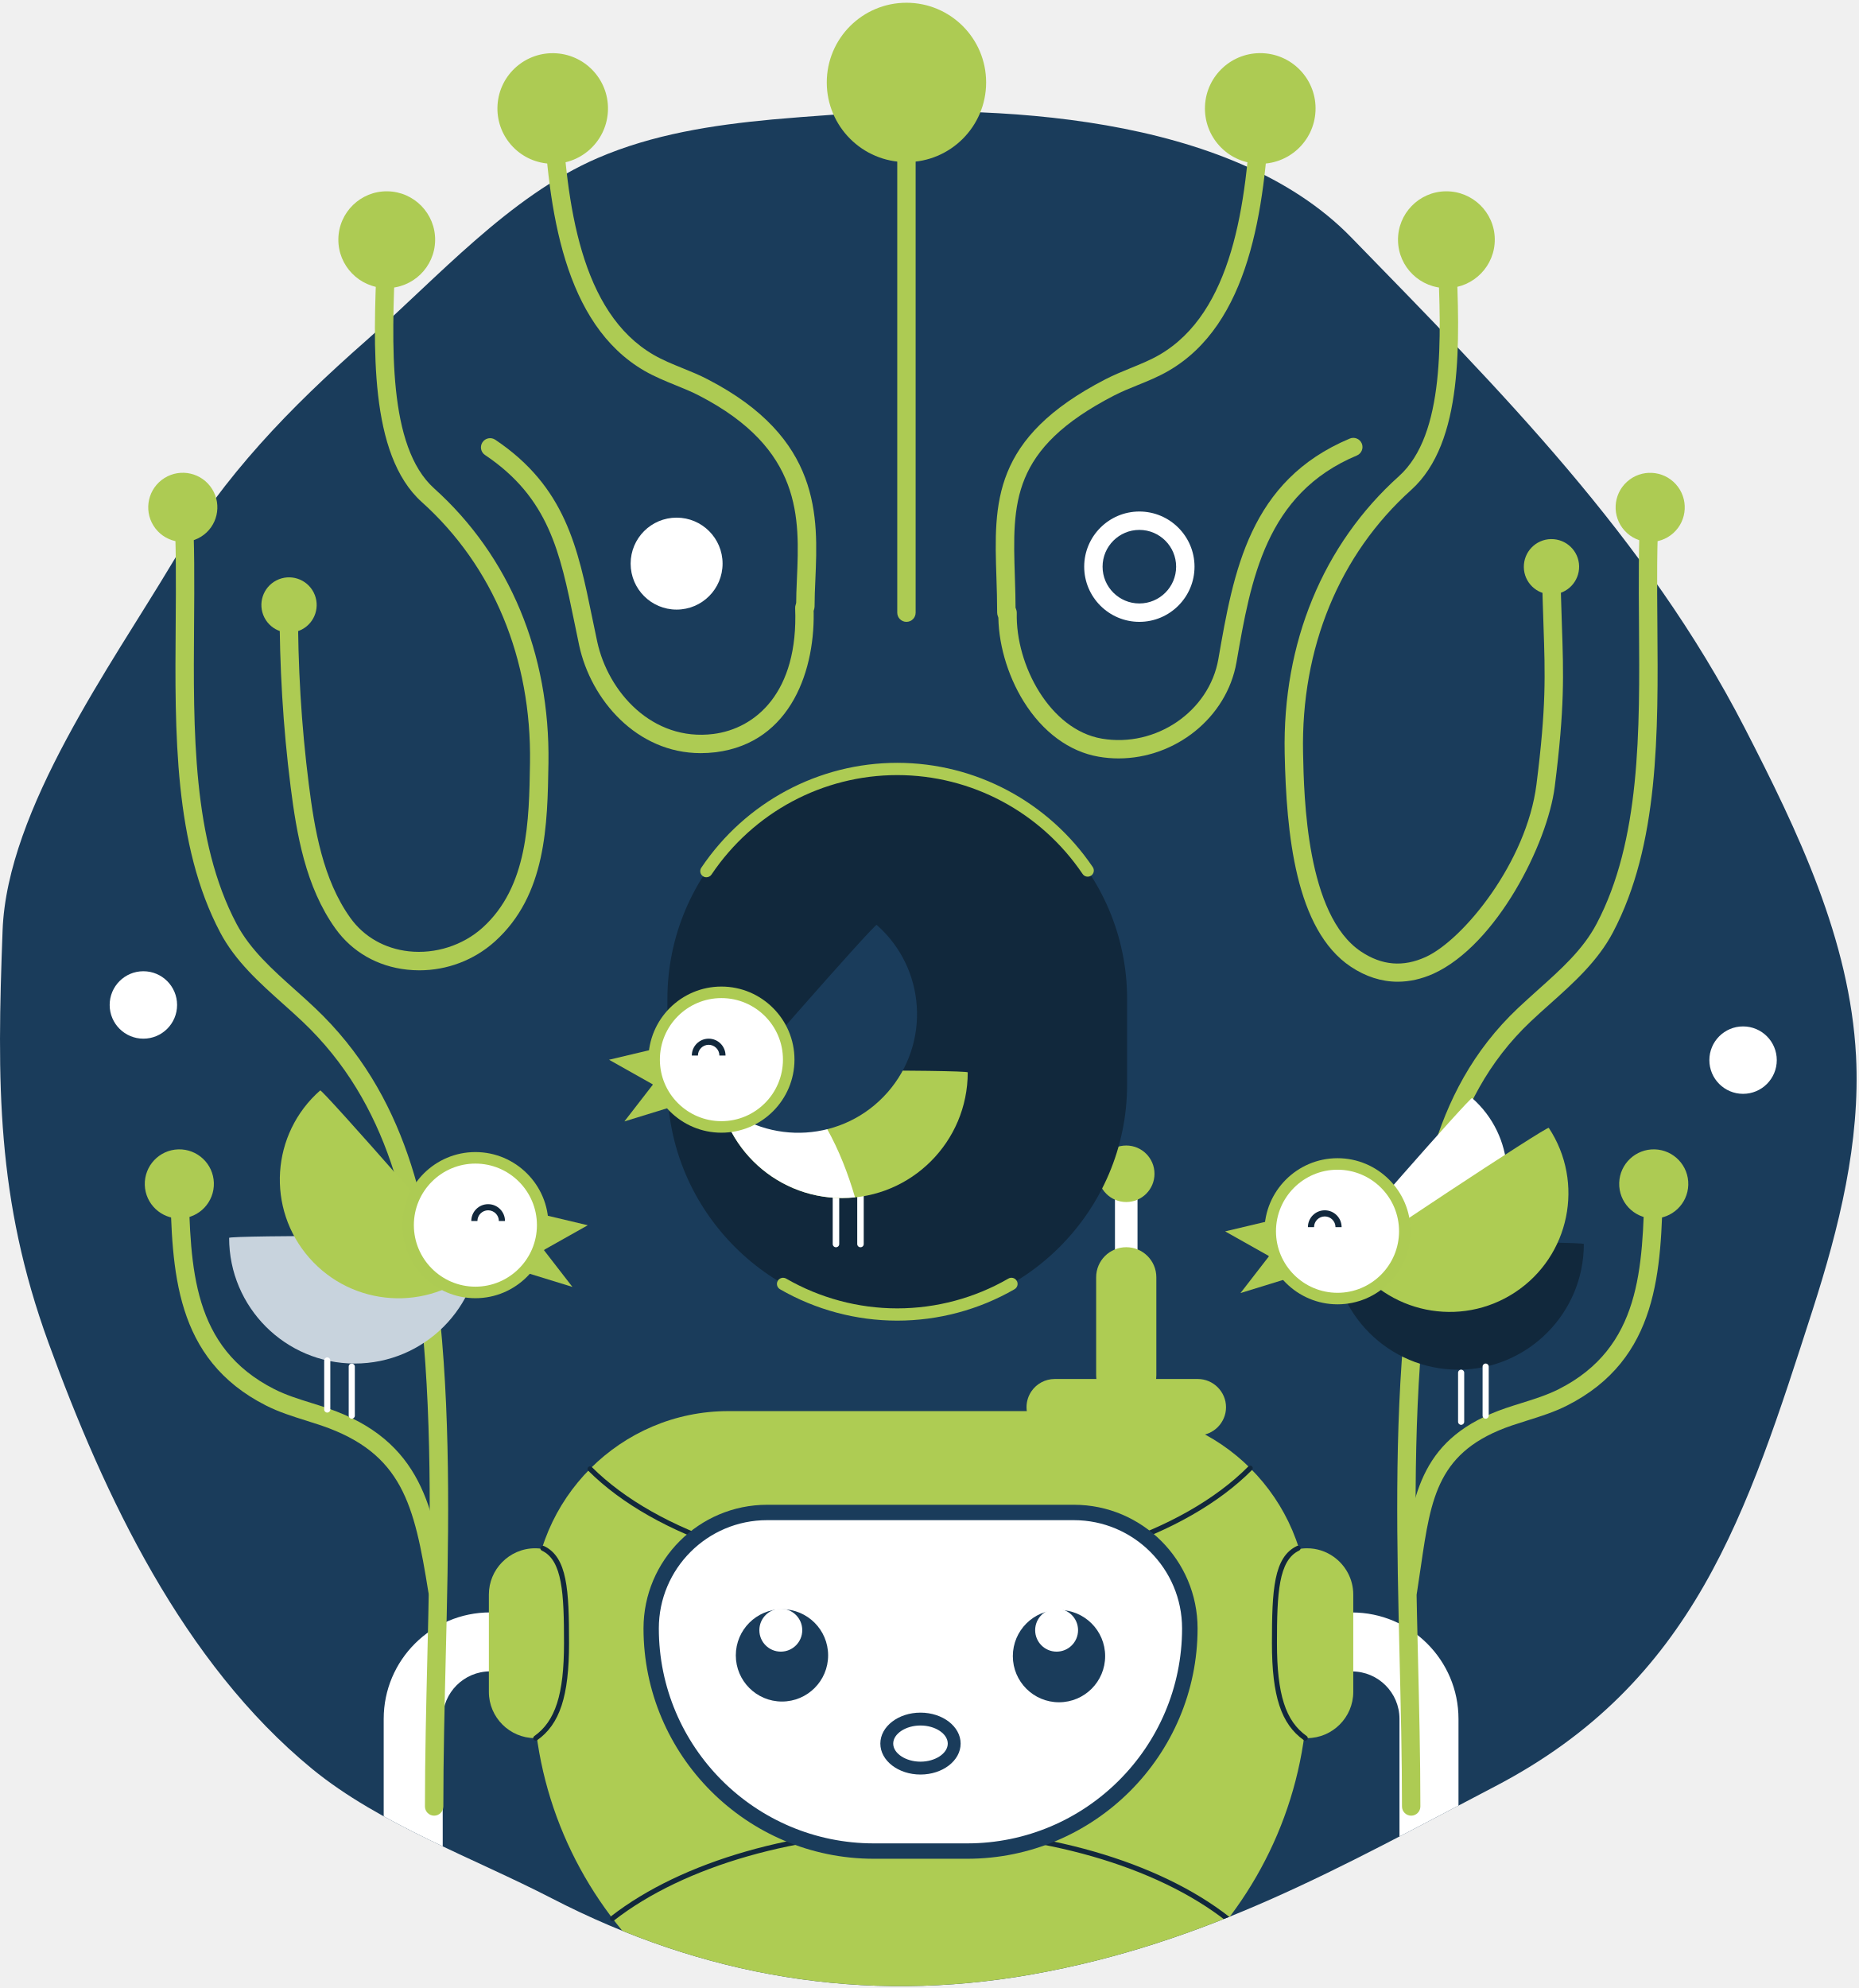
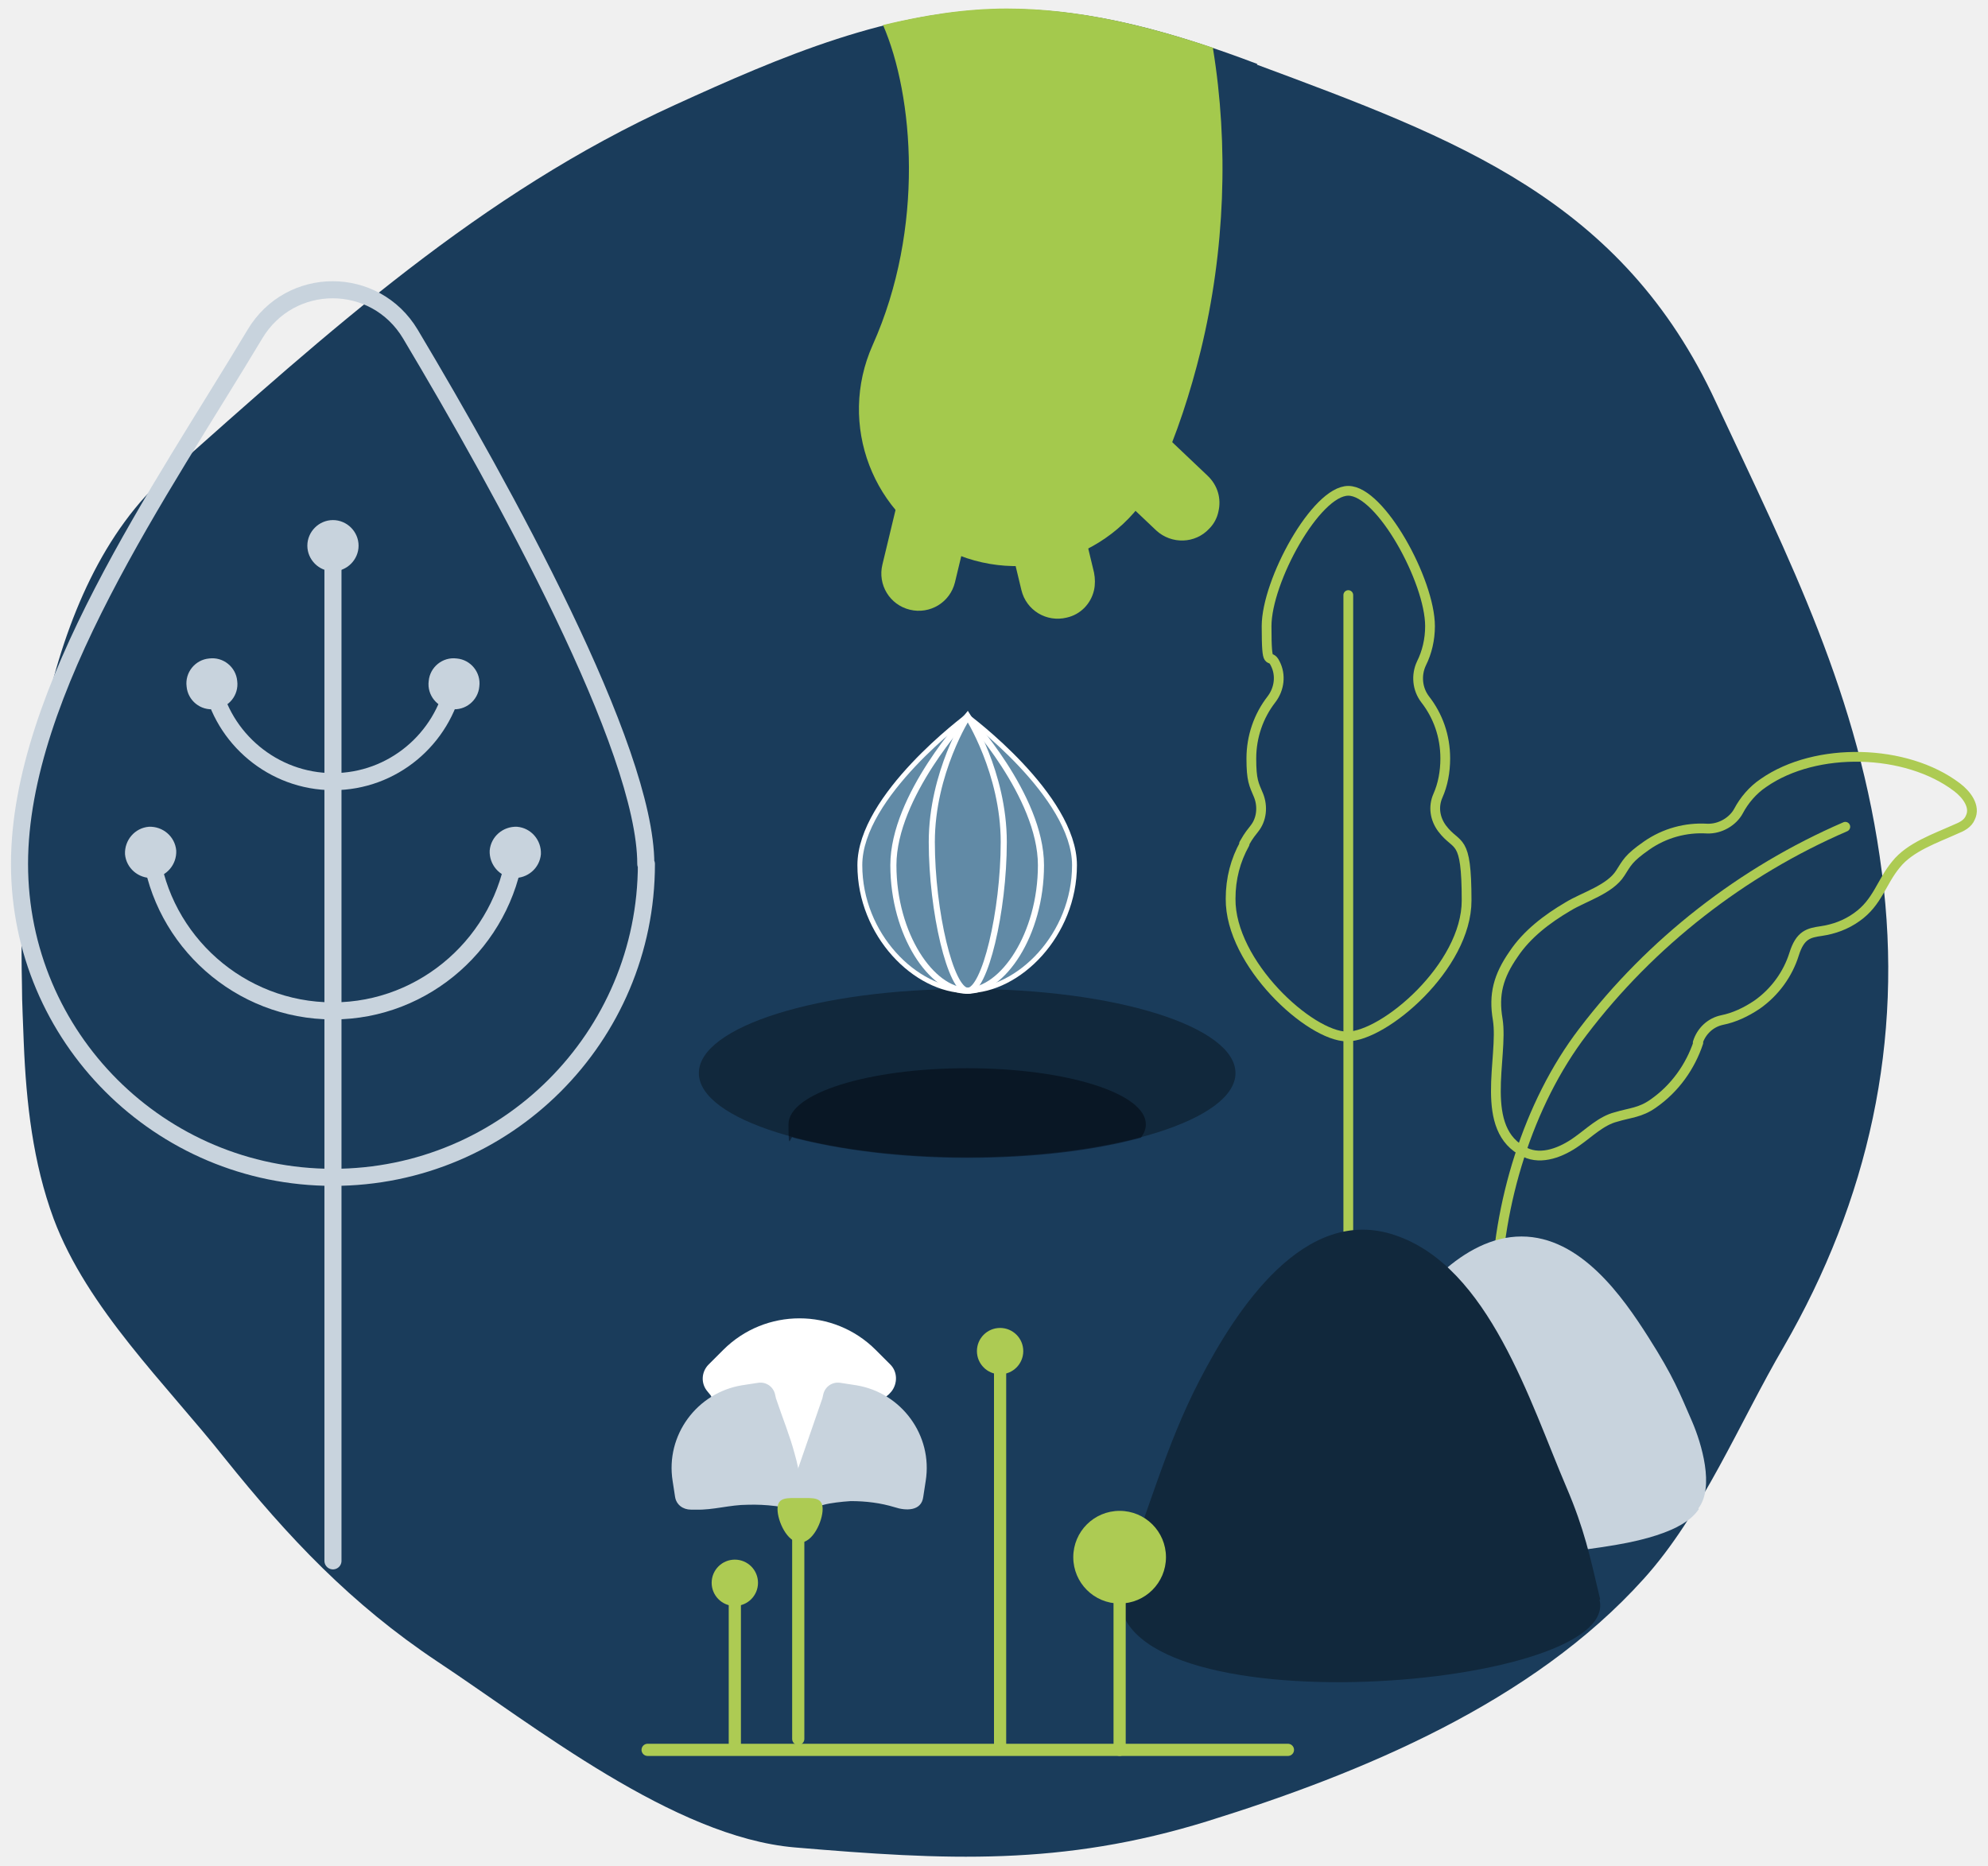
- <svg xmlns="http://www.w3.org/2000/svg" width="403" height="431" viewBox="0 0 403 431" fill="none">
-   <path d="M393.005 284.016C398.746 266.181 403.384 247.643 402.427 228.945C401.125 203.736 389.829 180.254 378.281 157.808C357.018 116.492 325.257 84.612 292.951 51.442C266.811 24.598 215.103 22.418 180.166 24.903C175.953 25.209 171.714 25.515 167.488 25.9C154.478 27.109 141.534 29.116 129.601 34.259C110.451 42.511 94.796 60.279 79.355 73.874C62.637 88.585 48.789 102.897 37.268 122.18C24.231 144.027 1.533 175.456 0.563 201.689C-0.673 234.713 -0.832 259.962 10.517 291.125C22.596 324.308 39.66 360.495 67.647 383.472C82.318 395.512 102.81 402.861 119.621 411.552C152.418 428.495 187.223 434.529 223.701 428.057C261.894 421.279 290.626 404.801 324.221 387.259C367.357 364.734 378.773 328.189 393.005 284.016Z" fill="#1A3C5B" />
-   <mask id="mask0_75_1115" style="mask-type:alpha" maskUnits="userSpaceOnUse" x="0" y="24" width="403" height="407">
-     <path d="M393.005 284.016C398.746 266.182 403.384 247.643 402.427 228.945C401.125 203.736 389.829 180.254 378.28 157.808C357.018 116.492 325.257 84.612 292.951 51.442C266.811 24.598 215.103 22.418 180.166 24.903C175.953 25.209 171.714 25.515 167.488 25.9C154.478 27.109 141.534 29.116 129.6 34.259C110.451 42.512 94.796 60.279 79.354 73.874C62.636 88.585 48.789 102.898 37.267 122.18C24.23 144.028 1.533 175.456 0.563 201.689C-0.673 234.713 -0.833 259.962 10.516 291.125C22.596 324.308 39.659 360.495 67.646 383.472C82.317 395.512 102.809 402.861 119.62 411.552C152.418 428.495 187.222 434.529 223.701 428.057C261.894 421.279 290.625 404.801 324.22 387.259C367.357 364.734 378.772 328.189 393.005 284.016Z" fill="#1A3C5B" />
-   </mask>
-   <g mask="url(#mask0_75_1115)">
-     <path d="M199.58 449.121C153.387 449.121 115.605 411.327 115.605 365.147V348.23C115.605 324.96 134.636 305.93 157.905 305.93H194.503H241.255C264.524 305.93 283.554 324.96 283.554 348.23V365.147C283.554 411.34 245.773 449.121 199.58 449.121Z" fill="#AECC53" />
-     <path d="M266.252 416.615C266.132 416.615 266.013 416.576 265.906 416.496C250.677 404.549 225.826 397.413 199.434 397.413C173.161 397.413 148.377 404.496 133.147 416.35C132.908 416.536 132.563 416.496 132.363 416.257C132.177 416.017 132.217 415.659 132.456 415.473C147.885 403.473 172.922 396.296 199.434 396.296C226.079 396.296 251.182 403.526 266.597 415.619C266.837 415.805 266.876 416.164 266.69 416.403C266.584 416.536 266.411 416.615 266.252 416.615Z" fill="#11283C" />
-     <path d="M199.434 342.343C169.626 342.343 142.078 333.346 127.539 318.847C127.327 318.635 127.327 318.276 127.539 318.063C127.752 317.851 128.111 317.851 128.323 318.063C142.662 332.349 169.905 341.226 199.434 341.226C229.095 341.226 256.404 332.296 270.69 317.904C270.903 317.691 271.262 317.691 271.474 317.904C271.687 318.116 271.7 318.475 271.474 318.688C256.976 333.279 229.374 342.343 199.434 342.343Z" fill="#11283C" />
-     <path d="M164.671 467.474C155.488 467.474 147.979 459.965 147.979 450.782V435.208C147.979 431.54 150.983 428.536 154.651 428.536H174.677C178.345 428.536 181.349 431.54 181.349 435.208V450.782C181.349 459.965 173.84 467.474 164.671 467.474Z" fill="#AECC53" />
-     <path d="M233.509 467.474C224.326 467.474 216.817 459.965 216.817 450.782V435.208C216.817 431.54 219.821 428.536 223.489 428.536H243.515C247.183 428.536 250.186 431.54 250.186 435.208V450.782C250.186 459.965 242.678 467.474 233.509 467.474Z" fill="#AECC53" />
-     <path d="M209.707 401.307H189.468C162.81 401.307 141.188 379.699 141.188 353.027C141.188 339.14 152.444 327.897 166.318 327.897H182.584H232.844C246.731 327.897 257.974 339.153 257.974 353.027C257.974 379.699 236.365 401.307 209.707 401.307Z" fill="white" />
-     <path d="M209.707 402.981H189.468C161.932 402.981 139.527 380.576 139.527 353.041C139.527 338.263 151.554 326.236 166.331 326.236H232.857C247.634 326.236 259.661 338.263 259.661 353.041C259.648 380.576 237.242 402.981 209.707 402.981ZM166.318 329.572C153.374 329.572 142.849 340.097 142.849 353.041C142.849 378.742 163.753 399.646 189.454 399.646H209.694C235.395 399.646 256.299 378.742 256.299 353.041C256.299 340.097 245.774 329.572 232.83 329.572H166.318Z" fill="#1A3C5B" />
-     <path d="M169.548 368.894C175.074 368.894 179.555 364.414 179.555 358.887C179.555 353.36 175.074 348.88 169.548 348.88C164.021 348.88 159.541 353.36 159.541 358.887C159.541 364.414 164.021 368.894 169.548 368.894Z" fill="#1A3C5B" />
-     <path d="M229.613 369.053C235.14 369.053 239.62 364.573 239.62 359.047C239.62 353.52 235.14 349.04 229.613 349.04C224.087 349.04 219.606 353.52 219.606 359.047C219.606 364.573 224.087 369.053 229.613 369.053Z" fill="#1A3C5B" />
-     <path d="M259.701 311.206H228.698C225.335 311.206 222.571 308.455 222.571 305.08C222.571 303.791 222.983 302.582 223.661 301.598C224.764 300.004 226.611 298.967 228.684 298.967H259.701C263.063 298.967 265.828 301.718 265.828 305.093C265.828 308.442 263.077 311.206 259.701 311.206Z" fill="#AECC53" />
-     <path d="M244.193 286.714C242.837 286.714 241.748 285.611 241.748 284.269V256.521C241.748 255.166 242.837 254.076 244.193 254.076C245.548 254.076 246.638 255.179 246.638 256.521V284.269C246.651 285.625 245.548 286.714 244.193 286.714Z" fill="white" />
-     <path d="M244.193 260.601C247.576 260.601 250.319 257.858 250.319 254.475C250.319 251.091 247.576 248.348 244.193 248.348C240.809 248.348 238.066 251.091 238.066 254.475C238.066 257.858 240.809 260.601 244.193 260.601Z" fill="#AECC53" />
-     <path d="M244.193 304.668C240.592 304.668 237.668 301.744 237.668 298.143V286.475V276.92C237.668 273.318 240.592 270.395 244.193 270.395C247.794 270.395 250.718 273.318 250.718 276.92V298.143C250.731 301.744 247.808 304.668 244.193 304.668Z" fill="#AECC53" />
-     <path d="M89.586 506.409C86.052 506.409 83.194 503.552 83.194 500.017V372.654C83.194 359.923 93.547 349.571 106.278 349.571C109.813 349.571 112.67 352.428 112.67 355.963C112.67 359.498 109.813 362.355 106.278 362.355C100.603 362.355 95.992 366.966 95.992 372.641V500.004C95.978 503.539 93.121 506.409 89.586 506.409Z" fill="white" />
-     <path d="M116.006 376.827C110.504 376.827 105.999 372.322 105.999 366.821V345.691C105.999 342.993 107.075 340.535 108.83 338.727C110.65 336.854 113.202 335.671 116.006 335.671C121.507 335.671 126.013 340.176 126.013 345.678V366.807C126.013 372.322 121.507 376.827 116.006 376.827Z" fill="#AECC53" />
-     <path d="M309.828 506.41C306.293 506.41 303.436 503.553 303.436 500.018V372.654C303.436 366.98 298.824 362.369 293.15 362.369C289.615 362.369 286.758 359.511 286.758 355.976C286.758 352.442 289.615 349.584 293.15 349.584C305.881 349.584 316.233 359.937 316.233 372.668V500.031C316.22 503.539 313.363 506.41 309.828 506.41Z" fill="white" />
-     <path d="M283.41 376.827C288.911 376.827 293.416 372.322 293.416 366.821V345.691C293.416 342.315 291.715 339.312 289.137 337.491C287.516 336.349 285.536 335.671 283.41 335.671C277.908 335.671 273.403 340.176 273.403 345.678V366.807C273.403 372.322 277.908 376.827 283.41 376.827Z" fill="#AECC53" />
-     <path d="M116.165 377.373C115.992 377.373 115.819 377.293 115.713 377.147C115.54 376.907 115.593 376.562 115.846 376.389C120.417 373.16 122.291 367.326 122.291 356.256C122.291 345.492 121.959 338.276 117.48 336.176C117.201 336.043 117.095 335.724 117.215 335.445C117.347 335.166 117.666 335.06 117.946 335.18C123.022 337.572 123.381 344.734 123.381 356.256C123.381 367.725 121.374 373.811 116.47 377.28C116.377 377.346 116.271 377.373 116.165 377.373Z" fill="#11283C" />
-     <path d="M283.011 377.372C282.905 377.372 282.798 377.346 282.692 377.266C277.788 373.798 275.782 367.711 275.782 356.243C275.782 344.721 276.154 337.558 281.217 335.166C281.496 335.033 281.815 335.153 281.948 335.432C282.081 335.711 281.961 336.03 281.682 336.163C277.204 338.276 276.871 345.478 276.871 356.243C276.871 367.312 278.732 373.146 283.317 376.376C283.569 376.548 283.622 376.894 283.45 377.133C283.343 377.293 283.171 377.372 283.011 377.372Z" fill="#11283C" />
-     <path d="M169.295 358.077C171.864 358.077 173.946 355.994 173.946 353.425C173.946 350.857 171.864 348.774 169.295 348.774C166.726 348.774 164.644 350.857 164.644 353.425C164.644 355.994 166.726 358.077 169.295 358.077Z" fill="white" />
-     <path d="M229.096 358.077C231.665 358.077 233.747 355.994 233.747 353.425C233.747 350.857 231.665 348.774 229.096 348.774C226.527 348.774 224.445 350.857 224.445 353.425C224.445 355.994 226.527 358.077 229.096 358.077Z" fill="white" />
-     <path d="M199.581 384.721C194.784 384.721 190.877 381.718 190.877 378.01C190.877 374.303 194.784 371.299 199.581 371.299C204.379 371.299 208.286 374.303 208.286 378.01C208.286 381.718 204.379 384.721 199.581 384.721ZM199.581 374.09C196.379 374.09 193.668 375.884 193.668 378.01C193.668 380.137 196.379 381.931 199.581 381.931C202.784 381.931 205.495 380.137 205.495 378.01C205.495 375.884 202.797 374.09 199.581 374.09Z" fill="#1A3C5B" />
+ <svg xmlns="http://www.w3.org/2000/svg" width="326" height="306" viewBox="0 0 326 306" fill="none">
+   <path d="M206.2 10.5C193 5.5 179.2 1.4 165.1 1.5C146.1 1.5 128 9.3 110.7 17.2C78.8 31.7 53.7 54.5 27.6 77.7C6.4 96.3 3 135.2 3.6 161.5C3.6 164.7 3.8 167.9 3.9 171.1C4.3 180.9 5.4 190.7 8.8 199.9C14.3 214.6 27.2 227 36.8 239.1C47.3 252.2 57.6 263.1 71.7 272.5C87.7 283.1 110.5 301.3 130.3 303C155.1 305.1 174.1 306.1 198 298.7C223.4 290.8 251.3 279.2 269.5 259C279.1 248.4 285.3 233.2 292.5 220.9C306.4 196.8 312.2 170.8 308.6 143.1C304.9 114.1 293.5 91.9 281.4 66C266 32.7 238.9 22.8 206.1 10.6L206.2 10.5Z" fill="#1A3C5B" />
+   <path d="M158.6 189.8C182.901 189.8 202.6 183.621 202.6 176C202.6 168.378 182.901 162.2 158.6 162.2C134.3 162.2 114.6 168.378 114.6 176C114.6 183.621 134.3 189.8 158.6 189.8Z" fill="#11283C" />
+   <g style="mix-blend-mode:multiply" opacity="0.5">
+     <path d="M158.6 175.2C142.4 175.2 129.3 179.3 129.3 184.4C129.3 189.5 129.6 185.9 130.1 186.6C137.8 188.6 147.7 189.9 158.6 189.9C169.5 189.9 179.4 188.7 187.1 186.6C187.6 185.9 187.9 185.2 187.9 184.4C187.9 179.3 174.8 175.2 158.6 175.2Z" fill="#11283C" />
  </g>
-   <path d="M194.545 284.985C167.129 284.985 144.71 262.567 144.71 235.151V216.546C144.71 189.144 167.129 166.712 194.545 166.712C221.947 166.712 244.379 189.131 244.379 216.546V235.151C244.379 262.567 221.96 284.985 194.545 284.985Z" fill="#11283C" />
-   <path d="M194.544 286.314C185.627 286.314 176.843 283.962 169.122 279.51C168.484 279.138 168.272 278.328 168.63 277.69C169.002 277.052 169.813 276.839 170.451 277.198C177.773 281.424 186.106 283.657 194.544 283.657C202.983 283.657 211.328 281.424 218.637 277.198C219.275 276.826 220.086 277.052 220.458 277.69C220.83 278.328 220.604 279.138 219.966 279.51C212.245 283.962 203.461 286.314 194.544 286.314Z" fill="#ADCB53" />
-   <path d="M153.162 190.194C152.909 190.194 152.643 190.127 152.418 189.968C151.806 189.556 151.647 188.732 152.059 188.121C161.64 173.888 177.521 165.383 194.544 165.383C211.501 165.383 227.355 173.835 236.937 187.988C237.349 188.599 237.189 189.423 236.578 189.835C235.967 190.247 235.143 190.088 234.731 189.476C225.654 176.054 210.624 168.041 194.544 168.041C178.398 168.041 163.341 176.107 154.265 189.609C154.012 189.981 153.587 190.194 153.162 190.194Z" fill="#ADCB53" />
-   <path d="M94.132 393.638C93.029 393.638 92.138 392.747 92.138 391.644C92.138 380.933 92.404 369.943 92.657 359.312C93.228 335.258 93.826 310.394 91.461 286.527C89.162 263.258 84.418 239.271 65.547 221.437C64.191 220.161 62.796 218.898 61.387 217.649C56.311 213.104 51.048 208.413 47.753 202.181C37.719 183.19 37.906 158.911 38.092 135.416C38.158 126.392 38.224 117.861 37.733 109.741C37.666 108.638 38.504 107.695 39.593 107.628C40.67 107.575 41.64 108.399 41.706 109.489C42.211 117.741 42.145 126.339 42.078 135.429C41.906 158.419 41.719 182.207 51.288 200.294C54.251 205.888 59.009 210.141 64.045 214.646C65.481 215.922 66.902 217.197 68.284 218.513C88.112 237.251 93.055 262.075 95.434 286.115C97.826 310.235 97.228 335.218 96.644 359.391C96.391 369.996 96.125 380.973 96.125 391.631C96.125 392.734 95.235 393.638 94.132 393.638Z" fill="#ADCB53" />
-   <path d="M43.609 116.348C47.119 114.153 48.185 109.529 45.99 106.019C43.795 102.509 39.171 101.443 35.661 103.638C32.151 105.833 31.085 110.457 33.28 113.967C35.475 117.477 40.099 118.543 43.609 116.348Z" fill="#ADCB53" />
-   <path d="M90.916 210.367C90.026 210.367 89.135 210.313 88.245 210.22C81.866 209.529 76.365 206.38 72.75 201.343C66.212 192.24 64.298 180.665 63.009 170.539C61.374 157.608 60.59 144.625 60.617 130.857C60.617 129.754 61.507 128.864 62.61 128.864C63.713 128.864 64.604 129.768 64.604 130.857C64.564 144.452 65.335 157.263 66.956 170.034C68.178 179.682 69.986 190.672 75.979 199.018C78.916 203.111 83.421 205.675 88.657 206.247C94.385 206.871 100.338 204.971 104.591 201.157C114.504 192.253 114.717 177.967 114.916 165.356C115.262 142.818 106.93 122.751 91.461 108.851C79.966 98.525 80.936 75.043 81.707 56.186C81.773 54.538 81.84 52.916 81.893 51.362C81.933 50.259 82.863 49.382 83.953 49.435C85.056 49.474 85.919 50.392 85.88 51.495C85.826 53.063 85.76 54.684 85.694 56.345C84.949 74.378 84.032 96.811 94.132 105.887C110.478 120.572 119.275 141.715 118.916 165.423C118.704 178.845 118.478 194.061 107.275 204.134C102.77 208.174 96.936 210.367 90.916 210.367Z" fill="#ADCB53" />
-   <path d="M65.385 136.506C68.336 135.005 69.511 131.397 68.011 128.446C66.51 125.496 62.902 124.32 59.951 125.821C57.001 127.321 55.825 130.929 57.326 133.88C58.826 136.83 62.434 138.006 65.385 136.506Z" fill="#ADCB53" />
-   <path d="M94.345 52.106C94.425 46.312 89.787 41.554 83.993 41.474C78.199 41.395 73.442 46.033 73.362 51.827C73.282 57.621 77.92 62.378 83.714 62.458C89.508 62.524 94.266 57.9 94.345 52.106Z" fill="#ADCB53" />
-   <path d="M94.849 346.86C93.892 346.86 93.041 346.155 92.882 345.185C89.826 326.129 87.247 315.059 69.679 309.052C68.576 308.68 67.46 308.321 66.344 307.976C63.46 307.072 60.483 306.142 57.679 304.72C37.745 294.62 37.307 275.417 36.895 256.839L36.881 256.334C36.855 255.231 37.732 254.327 38.835 254.301C38.848 254.301 38.861 254.301 38.875 254.301C39.951 254.301 40.842 255.165 40.868 256.254L40.882 256.759C41.294 274.965 41.679 292.148 59.486 301.172C61.998 302.447 64.696 303.285 67.54 304.175C68.682 304.534 69.839 304.893 70.968 305.278C91.659 312.348 94.052 327.272 96.816 344.548C96.988 345.637 96.244 346.661 95.168 346.833C95.048 346.86 94.942 346.86 94.849 346.86Z" fill="#ADCB53" />
-   <path d="M31.393 256.892C31.273 252.759 34.529 249.303 38.662 249.184C42.795 249.064 46.25 252.32 46.37 256.453C46.489 260.586 43.233 264.041 39.101 264.161C34.968 264.28 31.512 261.025 31.393 256.892Z" fill="#ADCB53" />
-   <path d="M151.94 163.283C138.052 163.283 128.112 151.708 125.574 139.907C125.202 138.166 124.856 136.465 124.511 134.778C121.441 119.787 119.022 107.933 105.162 98.644C104.245 98.033 104.006 96.797 104.617 95.88C105.228 94.963 106.464 94.724 107.381 95.335C122.597 105.541 125.295 118.724 128.418 133.98C128.763 135.641 129.109 137.342 129.481 139.07C131.833 150.034 141.468 160.798 154.69 159.123C163.74 157.98 173.149 150.206 172.405 131.841C172.365 130.738 173.215 129.807 174.319 129.768C175.422 129.714 176.352 130.578 176.392 131.681C176.923 144.864 171.687 160.997 155.195 163.084C154.079 163.216 153.003 163.283 151.94 163.283Z" fill="#ADCB53" />
-   <path d="M305.973 393.637C304.87 393.637 303.98 392.747 303.98 391.644C303.98 380.973 303.714 370.009 303.461 359.404C302.89 335.231 302.292 310.235 304.671 286.128C307.063 262.008 309.521 237.064 329.163 218.526C330.545 217.224 331.98 215.948 333.402 214.659C338.438 210.154 343.209 205.901 346.159 200.307C355.728 182.207 355.542 158.432 355.369 135.442C355.302 126.339 355.236 117.754 355.741 109.502C355.807 108.399 356.764 107.588 357.854 107.641C358.957 107.708 359.794 108.651 359.714 109.754C359.209 117.861 359.276 126.392 359.356 135.429C359.542 158.911 359.728 183.203 349.694 202.194C346.399 208.413 341.149 213.117 336.06 217.662C334.651 218.911 333.256 220.174 331.9 221.45C313.348 238.965 310.956 263.151 308.644 286.54C306.279 310.407 306.877 335.285 307.448 359.325C307.701 369.956 307.966 380.946 307.966 391.657C307.966 392.734 307.076 393.637 305.973 393.637Z" fill="#ADCB53" />
-   <path d="M362.826 115.558C365.894 112.78 366.129 108.04 363.35 104.972C360.572 101.904 355.833 101.669 352.764 104.447C349.696 107.226 349.461 111.965 352.24 115.033C355.018 118.101 359.758 118.336 362.826 115.558Z" fill="#ADCB53" />
-   <path d="M303.051 212.839C299.569 212.839 296.14 211.749 292.898 209.596C280.858 201.583 278.904 180.639 278.545 163.297C278.054 139.363 286.851 118.034 303.316 103.243C313.376 94.193 312.486 73.09 311.755 56.133C311.689 54.565 311.622 53.023 311.569 51.521C311.529 50.418 312.393 49.501 313.483 49.462C314.586 49.422 315.503 50.272 315.556 51.375C315.609 52.864 315.675 54.405 315.742 55.973C316.499 73.767 317.443 95.907 305.974 106.22C290.386 120.226 282.067 140.479 282.532 163.23C282.732 172.851 283.25 198.407 295.104 206.3C299.649 209.33 304.233 209.702 309.137 207.47C317.27 203.749 330.998 186.938 333.137 170.074C335.277 153.237 335.024 146.247 334.666 135.682C334.533 131.987 334.4 127.814 334.333 122.632C334.32 121.529 335.197 120.625 336.3 120.612C337.377 120.612 338.307 121.476 338.32 122.579C338.387 127.708 338.533 131.881 338.652 135.549C339.024 146.313 339.264 153.423 337.098 170.579C335.529 182.911 324.513 204.838 310.798 211.098C308.22 212.254 305.615 212.839 303.051 212.839Z" fill="#ADCB53" />
-   <path d="M330.4 122.977C330.347 119.668 332.978 116.93 336.287 116.877C339.596 116.824 342.334 119.455 342.387 122.764C342.44 126.073 339.809 128.811 336.5 128.864C333.178 128.917 330.453 126.286 330.4 122.977Z" fill="#ADCB53" />
-   <path d="M324.101 51.814C324.021 46.02 319.25 41.395 313.456 41.475C307.662 41.554 303.037 46.325 303.117 52.119C303.197 57.913 307.968 62.538 313.762 62.458C319.543 62.365 324.181 57.608 324.101 51.814Z" fill="#ADCB53" />
-   <path d="M305.27 346.859C305.163 346.859 305.057 346.846 304.951 346.833C303.861 346.66 303.117 345.637 303.303 344.547C303.609 342.647 303.874 340.799 304.14 339.019C306.386 323.67 308.153 311.55 326.493 305.278C327.622 304.892 328.778 304.533 329.921 304.175C332.778 303.284 335.463 302.434 337.974 301.171C355.782 292.148 356.167 274.965 356.579 256.759L356.592 256.254C356.619 255.164 357.509 254.3 358.586 254.3C358.599 254.3 358.612 254.3 358.626 254.3C359.729 254.327 360.593 255.244 360.579 256.334L360.566 256.839C360.154 275.417 359.715 294.62 339.782 304.719C336.978 306.141 334.001 307.072 331.117 307.975C330.001 308.321 328.885 308.68 327.782 309.052C311.742 314.54 310.28 324.507 308.074 339.603C307.808 341.411 307.542 343.271 307.237 345.198C307.077 346.168 306.227 346.859 305.27 346.859Z" fill="#ADCB53" />
-   <path d="M351.078 256.453C351.198 252.32 354.653 249.064 358.786 249.184C362.919 249.304 366.174 252.759 366.055 256.892C365.935 261.025 362.48 264.281 358.347 264.161C354.214 264.041 350.958 260.586 351.078 256.453Z" fill="#ADCB53" />
-   <path d="M196.538 35.149C206.079 35.149 213.814 27.414 213.814 17.873C213.814 8.332 206.079 0.597 196.538 0.597C186.996 0.597 179.262 8.332 179.262 17.873C179.262 27.414 186.996 35.149 196.538 35.149Z" fill="#ADCB53" />
-   <path d="M174.61 133.489C173.507 133.489 172.617 132.599 172.617 131.496C172.617 129.542 172.697 127.562 172.79 125.476C173.361 112.293 173.999 97.369 151.607 85.781C149.972 84.93 148.271 84.239 146.464 83.508C144.218 82.591 141.906 81.648 139.713 80.385C122.278 70.272 118.836 45.714 117.759 23.016C117.706 21.913 118.557 20.983 119.66 20.93C120.776 20.877 121.693 21.727 121.746 22.83C122.769 44.452 125.945 67.787 141.72 76.93C143.673 78.06 145.759 78.91 147.979 79.814C149.786 80.545 151.66 81.302 153.454 82.246C178.105 94.99 177.374 111.987 176.79 125.648C176.697 127.695 176.617 129.635 176.617 131.496C176.604 132.599 175.713 133.489 174.61 133.489Z" fill="#ADCB53" />
-   <path d="M131.801 24.295C132.23 17.689 127.222 11.985 120.616 11.556C114.01 11.127 108.306 16.135 107.877 22.741C107.448 29.348 112.456 35.051 119.062 35.48C125.668 35.909 131.372 30.901 131.801 24.295Z" fill="#ADCB53" />
-   <path d="M218.199 134.818C217.096 134.818 216.206 133.927 216.206 132.824C216.206 130.206 216.126 127.655 216.046 125.196C215.515 108.97 215.063 94.95 239.648 82.246C241.442 81.316 243.316 80.558 245.123 79.814C247.342 78.91 249.429 78.06 251.382 76.93C267.156 67.774 270.332 44.438 271.356 22.83C271.409 21.727 272.326 20.877 273.442 20.93C274.545 20.983 275.396 21.913 275.342 23.016C274.266 45.714 270.811 70.272 253.389 80.385C251.196 81.661 248.884 82.605 246.638 83.508C244.831 84.239 243.129 84.93 241.495 85.781C219.143 97.342 219.528 108.97 220.046 125.064C220.126 127.562 220.206 130.14 220.206 132.824C220.192 133.927 219.302 134.818 218.199 134.818Z" fill="#ADCB53" />
-   <path d="M261.269 22.963C261.575 16.345 267.183 11.228 273.801 11.534C280.419 11.84 285.535 17.448 285.23 24.066C284.924 30.684 279.316 35.8 272.698 35.494C266.067 35.189 260.964 29.581 261.269 22.963Z" fill="#ADCB53" />
-   <path d="M146.703 132.16C152.207 132.16 156.67 127.698 156.67 122.193C156.67 116.689 152.207 112.226 146.703 112.226C141.198 112.226 136.736 116.689 136.736 122.193C136.736 127.698 141.198 132.16 146.703 132.16Z" fill="white" />
-   <path d="M377.935 237.145C381.972 237.145 385.244 233.872 385.244 229.836C385.244 225.799 381.972 222.527 377.935 222.527C373.898 222.527 370.626 225.799 370.626 229.836C370.626 233.872 373.898 237.145 377.935 237.145Z" fill="white" />
-   <path d="M31.087 225.184C35.124 225.184 38.396 221.912 38.396 217.875C38.396 213.839 35.124 210.566 31.087 210.566C27.051 210.566 23.778 213.839 23.778 217.875C23.778 221.912 27.051 225.184 31.087 225.184Z" fill="white" />
-   <path d="M247.037 134.818C240.445 134.818 235.077 129.449 235.077 122.857C235.077 116.266 240.445 110.897 247.037 110.897C253.628 110.897 258.997 116.266 258.997 122.857C258.997 129.449 253.628 134.818 247.037 134.818ZM247.037 114.884C242.638 114.884 239.063 118.459 239.063 122.857C239.063 127.256 242.638 130.831 247.037 130.831C251.436 130.831 255.01 127.256 255.01 122.857C255.01 118.459 251.436 114.884 247.037 114.884Z" fill="white" />
-   <path d="M196.537 134.818C195.434 134.818 194.544 133.927 194.544 132.824V17.873C194.544 16.77 195.434 15.88 196.537 15.88C197.64 15.88 198.531 16.77 198.531 17.873V132.824C198.531 133.927 197.64 134.818 196.537 134.818Z" fill="#ADCB53" />
-   <path d="M117.082 263.177C120.524 264.001 123.965 264.825 127.434 265.636C123.049 268.108 118.65 270.593 114.238 273.065" fill="#374151" />
-   <path d="M117.082 263.177C120.524 264.001 123.965 264.825 127.434 265.636C123.049 268.108 118.65 270.593 114.238 273.065" fill="#ADCB53" />
-   <path d="M104.165 268.374C104.165 283.417 91.966 295.616 76.922 295.616C61.879 295.616 49.68 283.417 49.68 268.374C49.666 267.789 104.165 267.789 104.165 268.374Z" fill="#C8D3DD" />
-   <path d="M103.395 275.071C92.711 284.44 76.471 283.404 67.076 272.719C57.694 262.035 58.743 245.795 69.428 236.4C69.827 236.054 103.807 274.713 103.395 275.071Z" fill="#AECC53" />
-   <path d="M103.076 280.201C111.129 280.201 117.667 273.663 117.667 265.61C117.667 257.557 111.129 251.018 103.076 251.018C95.023 251.018 88.484 257.557 88.484 265.61C88.484 273.676 95.023 280.201 103.076 280.201Z" fill="white" />
-   <path d="M103.076 281.451C94.345 281.451 87.235 274.341 87.235 265.61C87.235 256.879 94.345 249.769 103.076 249.769C111.807 249.769 118.917 256.879 118.917 265.61C118.903 274.341 111.807 281.451 103.076 281.451ZM103.076 252.268C95.714 252.268 89.734 258.248 89.734 265.61C89.734 272.972 95.727 278.952 103.076 278.952C110.425 278.952 116.418 272.972 116.418 265.61C116.418 258.248 110.438 252.268 103.076 252.268Z" fill="#ADCB53" />
-   <path d="M117.361 270.287L124.112 279.005L113.587 275.762L117.361 270.287Z" fill="#ADCB53" />
-   <path d="M109.494 264.719H108.165C108.165 263.444 107.115 262.394 105.839 262.394C104.563 262.394 103.513 263.444 103.513 264.719H102.185C102.185 262.7 103.819 261.065 105.839 261.065C107.859 261.065 109.494 262.7 109.494 264.719Z" fill="#11283C" />
-   <path d="M70.955 306.248C70.583 306.248 70.29 305.955 70.29 305.583V294.952C70.29 294.58 70.583 294.287 70.955 294.287C71.327 294.287 71.619 294.58 71.619 294.952V305.583C71.619 305.955 71.327 306.248 70.955 306.248Z" fill="white" />
-   <path d="M76.27 307.577C75.898 307.577 75.606 307.285 75.606 306.913V296.281C75.606 295.909 75.898 295.617 76.27 295.617C76.642 295.617 76.935 295.909 76.935 296.281V306.913C76.935 307.285 76.642 307.577 76.27 307.577Z" fill="white" />
-   <path d="M275.994 264.507C272.552 265.331 269.111 266.154 265.642 266.965C270.041 269.437 274.426 271.922 278.838 274.394" fill="#374151" />
-   <path d="M275.994 264.507C272.552 265.331 269.111 266.154 265.642 266.965C270.041 269.437 274.426 271.922 278.838 274.394" fill="#ADCB53" />
-   <path d="M288.924 269.703C288.924 284.746 301.124 296.946 316.167 296.946C331.21 296.946 343.41 284.746 343.41 269.703C343.41 269.118 288.924 269.118 288.924 269.703Z" fill="#11283C" />
-   <path d="M289.696 271.616C298.958 279.749 313.071 278.846 321.218 269.583C329.364 260.321 328.447 246.208 319.184 238.061C318.825 237.742 289.337 271.298 289.696 271.616Z" fill="white" />
-   <path d="M292.845 272.865C300.673 284.719 316.633 288.002 328.5 280.174C340.367 272.347 343.637 256.387 335.809 244.52C335.49 244.054 292.54 272.414 292.845 272.865Z" fill="#AECC53" />
-   <path d="M290.001 281.53C281.947 281.53 275.409 274.992 275.409 266.938C275.409 258.885 281.947 252.347 290.001 252.347C298.054 252.347 304.592 258.885 304.592 266.938C304.592 275.005 298.067 281.53 290.001 281.53Z" fill="white" />
-   <path d="M290.001 282.779C281.27 282.779 274.16 275.67 274.16 266.939C274.16 258.208 281.27 251.098 290.001 251.098C298.732 251.098 305.842 258.208 305.842 266.939C305.842 275.67 298.732 282.779 290.001 282.779ZM290.001 253.596C282.639 253.596 276.659 259.576 276.659 266.939C276.659 274.301 282.652 280.281 290.001 280.281C297.35 280.281 303.343 274.301 303.343 266.939C303.356 259.576 297.363 253.596 290.001 253.596Z" fill="#ADCB53" />
-   <path d="M279.489 277.092L268.964 280.335L275.715 271.617L279.489 277.092Z" fill="#ADCB53" />
-   <path d="M290.892 266.048H289.563C289.563 264.773 288.513 263.723 287.238 263.723C285.962 263.723 284.912 264.773 284.912 266.048H283.583C283.583 264.028 285.218 262.394 287.238 262.394C289.257 262.394 290.892 264.028 290.892 266.048Z" fill="#11283C" />
-   <path d="M322.121 307.577C321.749 307.577 321.457 307.285 321.457 306.913V296.281C321.457 295.909 321.749 295.617 322.121 295.617C322.494 295.617 322.786 295.909 322.786 296.281V306.913C322.786 307.285 322.494 307.577 322.121 307.577Z" fill="white" />
-   <path d="M316.805 308.906C316.433 308.906 316.141 308.614 316.141 308.242V297.61C316.141 297.238 316.433 296.946 316.805 296.946C317.177 296.946 317.47 297.238 317.47 297.61V308.242C317.47 308.614 317.177 308.906 316.805 308.906Z" fill="white" />
-   <path d="M181.256 270.407C180.857 270.407 180.551 270.088 180.551 269.703V259.071C180.551 258.686 180.87 258.367 181.256 258.367C181.641 258.367 181.96 258.686 181.96 259.071V269.703C181.973 270.088 181.654 270.407 181.256 270.407Z" fill="white" />
-   <path d="M186.571 270.407C186.172 270.407 185.867 270.088 185.867 269.703V259.071C185.867 258.686 186.186 258.367 186.571 258.367C186.956 258.367 187.275 258.686 187.275 259.071V269.703C187.289 270.088 186.97 270.407 186.571 270.407Z" fill="white" />
-   <path d="M142.411 227.297C138.969 228.121 135.528 228.945 132.059 229.756C136.445 232.227 140.843 234.712 145.255 237.184" fill="#374151" />
-   <path d="M142.411 227.297C138.969 228.121 135.528 228.945 132.059 229.756C136.445 232.227 140.843 234.712 145.255 237.184" fill="#ADCB53" />
-   <path d="M155.342 232.493C155.342 247.536 167.541 259.736 182.585 259.736C197.628 259.736 209.827 247.536 209.827 232.493C209.827 231.908 155.342 231.908 155.342 232.493Z" fill="#AECC53" />
-   <path d="M169.322 232.107C161.322 232.174 155.342 232.293 155.342 232.493C155.342 247.536 167.541 259.735 182.585 259.735C183.528 259.735 184.472 259.682 185.389 259.589C182.332 249.171 177.588 239.483 169.322 232.107Z" fill="white" />
-   <path d="M156.113 239.191C166.797 248.559 183.036 247.523 192.432 236.838C201.814 226.154 200.764 209.915 190.08 200.519C189.668 200.174 155.701 238.832 156.113 239.191Z" fill="#1A3C5B" />
-   <path d="M156.419 244.32C148.365 244.32 141.827 237.782 141.827 229.729C141.827 221.676 148.365 215.137 156.419 215.137C164.472 215.137 171.01 221.676 171.01 229.729C171.01 237.795 164.485 244.32 156.419 244.32Z" fill="white" />
-   <path d="M156.418 245.57C147.687 245.57 140.591 238.46 140.591 229.729C140.591 220.998 147.687 213.888 156.418 213.888C165.149 213.888 172.259 220.998 172.259 229.729C172.259 238.46 165.149 245.57 156.418 245.57ZM156.418 216.387C149.056 216.387 143.076 222.367 143.076 229.729C143.076 237.091 149.056 243.071 156.418 243.071C163.78 243.071 169.761 237.091 169.761 229.729C169.774 222.367 163.78 216.387 156.418 216.387Z" fill="#ADCB53" />
-   <path d="M145.92 239.882L135.381 243.124L142.132 234.407L145.92 239.882Z" fill="#ADCB53" />
-   <path d="M157.309 228.838H155.98C155.98 227.562 154.93 226.513 153.654 226.513C152.378 226.513 151.328 227.562 151.328 228.838H150C150 226.818 151.634 225.184 153.654 225.184C155.674 225.184 157.309 226.818 157.309 228.838Z" fill="#11283C" />
-   <path d="M242.532 164.426C241.11 164.426 239.661 164.306 238.213 164.054C231.847 162.964 226.08 158.712 221.947 152.067C218.359 146.286 216.312 139.083 216.472 132.771C216.498 131.668 217.415 130.818 218.518 130.831C219.621 130.858 220.485 131.774 220.458 132.877C220.179 144.226 227.674 158.207 238.89 160.134C250.611 162.14 262.186 154.233 264.166 142.884C267.475 123.867 270.891 104.213 292.658 95.083C293.668 94.658 294.838 95.136 295.263 96.146C295.688 97.156 295.21 98.326 294.2 98.751C274.439 107.03 271.223 125.595 268.1 143.562C266 155.629 254.798 164.426 242.532 164.426Z" fill="#ADCB53" />
+   <path d="M199.1 7.9C188.1 4.2 176.7 1.4 165.1 1.4C158.2 1.4 151.5 2.5 144.8 4.1C149.8 15.6 151.7 37.4 143.1 56.6C137.3 69.6 143.1 84.8 156.1 90.6C169.1 96.4 184.3 90.6 190.1 77.6C193 71.2 195.2 64.4 196.9 57.5C200.9 41.1 201.5 23.8 198.9 7.9H199.1Z" fill="#A4C94D" />
+   <path d="M159.1 85.1L156.6 95.5C155.8 98.8 152.5 100.8 149.2 100C145.9 99.2 143.9 95.9 144.7 92.6L147.2 82.2C148 78.9 151.3 76.9 154.6 77.7C157.9 78.5 159.9 81.8 159.1 85.1Z" fill="#A4C94D" />
+   <path d="M179.4 96.8C178.9 99 177.2 100.8 174.9 101.3C171.6 102.1 168.3 100.1 167.5 96.8L165 86.4C164.2 83.1 166.2 79.8 169.5 79C172.8 78.2 176.1 80.2 176.9 83.5L179.4 93.9C179.6 94.9 179.6 95.9 179.4 96.8Z" fill="#A4C94D" />
+   <path d="M199.8 83.9C199.6 84.9 199.1 85.9 198.3 86.7C196 89.2 192.1 89.3 189.6 87L181.8 79.6C179.3 77.3 179.2 73.4 181.5 70.9C183.8 68.4 187.7 68.3 190.2 70.6L198 78C199.7 79.6 200.3 81.8 199.8 83.9Z" fill="#A4C94D" />
+   <path d="M278.4 171C279 169.1 280.5 167.7 282.4 167.3C284.4 166.9 286.3 166 288.1 164.8C291.1 162.7 293.2 159.7 294.2 156.5C295.2 153.3 296.6 153 298.7 152.7C300.7 152.4 302.7 151.7 304.5 150.4C307.9 148 308.5 144.7 310.9 141.8C313.2 138.9 317.4 137.5 320.7 136C321.7 135.6 322.7 135.1 323.1 134.1C324 132.3 322.5 130.3 320.9 129.1C312.6 122.8 297.8 122.4 289.2 128.4C287.4 129.6 286 131.3 285.1 133C284.2 134.7 282.1 136 279.9 135.9C276.5 135.7 273 136.6 270 138.7C267 140.8 266.8 141.5 265.7 143.2C264 145.9 259.7 147.1 257.1 148.7C253.7 150.7 250.4 153.2 248.2 156.5C245.7 160.1 244.9 163.1 245.6 167.2C246.6 173.4 242.3 185.3 250.1 189C252.8 190.3 256.1 189 258.6 187.2C260.6 185.8 262.6 183.8 265 183.2C267.3 182.5 269 182.5 271.1 181C274.7 178.5 277.2 174.9 278.5 171H278.4Z" stroke="#ADCB53" stroke-width="1.6" stroke-linecap="round" stroke-linejoin="round" />
+   <path d="M302.6 135.6C285.7 142.9 270.7 154.6 259.6 169.2C250.5 181.1 245.6 197.6 245.3 212.5" stroke="#ADCB53" stroke-width="1.6" stroke-linecap="round" stroke-linejoin="round" />
+   <path d="M204.1 138.4C202.6 141.1 201.8 144.1 201.8 147.4C201.7 158 214.8 170 220.9 170C227 170 240.5 158.5 240.5 147.7C240.5 136.9 239 139.2 236.5 135.9C235.3 134.3 235 132.3 235.8 130.5C236.6 128.7 237 126.6 237 124.4C237 120.7 235.8 117.4 233.7 114.7C232.4 113 232.2 110.7 233.1 108.8C234 107 234.5 104.9 234.5 102.7C234.5 95.3 226.4 80.5 221.1 80.5C215.8 80.5 207.7 95.3 207.7 102.7C207.7 110.1 208.2 106.9 209.1 108.8C210.1 110.7 209.8 113 208.5 114.7C206.4 117.4 205.2 120.8 205.2 124.4C205.2 128 205.6 128.6 206.4 130.5C207.1 132.3 206.9 134.4 205.7 135.9C204.5 137.4 204.5 137.6 204 138.4" stroke="#ADCB53" stroke-width="1.6" stroke-linecap="round" stroke-linejoin="round" />
+   <path d="M221.1 97.6V203.9" stroke="#ADCB53" stroke-width="1.6" stroke-linecap="round" stroke-linejoin="round" />
+   <path d="M278.6 247.5C277.9 248.4 276.1 251.5 264.9 253.4C253.7 255.3 238.6 256.3 226.3 252.3C223.1 251.3 217.1 249 217.2 245.5C217.2 241.7 219 237 220.4 233.5C222.5 228.7 224.8 223.9 227.7 219.4C231.9 212.7 239.8 202.8 249.5 202.8C259.2 202.8 266.1 212.7 270.3 219.3C274.5 225.9 275.4 228.4 277.5 233.2C279 236.7 281.2 243.9 278.5 247.4L278.6 247.5Z" fill="#C8D3DD" />
+   <path d="M262.4 262.3C260.7 255.1 259.8 250.8 256.9 244C250.9 230 244.2 207.8 228.8 202.6C213.9 197.5 202.7 214.8 196.7 226.4C191.2 237 188.3 248 183.9 259.2C177.4 284.2 266 277.6 262.3 262.4L262.4 262.3Z" fill="#11283C" />
+   <path d="M106 141.7C106 170.1 83 193.1 54.6 193.1C26.2 193.1 3.2 170.1 3.2 141.7C3.2 113.3 26.6 80.2 41.8 54.8C47.6 45.1 61.5 45.1 67.3 54.8C82.5 80.3 105.9 122.6 105.9 141.7H106Z" stroke="#C8D3DD" stroke-width="2.8" stroke-linecap="round" stroke-linejoin="round" />
+   <path d="M74.5 111.9C72.6 121.2 64.4 128.2 54.6 128.2C44.8 128.2 36.5 121.1 34.7 111.9" stroke="#C8D3DD" stroke-width="2.8" stroke-linecap="round" stroke-linejoin="round" />
+   <path d="M70.3 111.7C70.5 109.4 72.6 107.7 74.9 108C77.2 108.2 78.9 110.3 78.6 112.6C78.4 114.9 76.3 116.6 74 116.3C71.7 116.1 70 114 70.3 111.7Z" fill="#C8D3DD" />
+   <path d="M38.9 111.7C38.7 109.4 36.6 107.7 34.3 108C32 108.2 30.3 110.3 30.6 112.6C30.8 114.9 32.9 116.6 35.2 116.3C37.5 116.1 39.2 114 38.9 111.7Z" fill="#C8D3DD" />
+   <path d="M84.5 139.6C82.5 154.3 69.8 165.8 54.6 165.8C39.3 165.8 26.6 154.3 24.7 139.6" stroke="#C8D3DD" stroke-width="2.8" stroke-linecap="round" stroke-linejoin="round" />
+   <path d="M80.3 139.5C80.5 137.2 82.5 135.5 84.8 135.6C87.1 135.8 88.8 137.8 88.7 140.1C88.5 142.4 86.5 144.1 84.2 144C81.9 143.8 80.2 141.8 80.3 139.5Z" fill="#C8D3DD" />
+   <path d="M28.9 139.5C28.7 137.2 26.7 135.5 24.4 135.6C22.1 135.8 20.4 137.8 20.5 140.1C20.7 142.4 22.7 144.1 25 144C27.3 143.8 29 141.8 28.9 139.5Z" fill="#C8D3DD" />
+   <path d="M54.6 89.3V256" stroke="#C8D3DD" stroke-width="2.8" stroke-linecap="round" stroke-linejoin="round" />
+   <path d="M50.4 89.5C50.4 87.2 52.3 85.3 54.6 85.3C56.9 85.3 58.8 87.2 58.8 89.5C58.8 91.8 56.9 93.7 54.6 93.7C52.3 93.7 50.4 91.8 50.4 89.5Z" fill="#C8D3DD" />
+   <path d="M164 286.4V221.4" stroke="#ADCB53" stroke-width="2" stroke-linecap="round" stroke-linejoin="round" />
+   <path d="M167.8 221.6C167.8 219.5 166.1 217.8 164 217.8C161.9 217.8 160.2 219.5 160.2 221.6C160.2 223.7 161.9 225.4 164 225.4C166.1 225.4 167.8 223.7 167.8 221.6Z" fill="#ADCB53" />
+   <path d="M120.5 286.4V259.4" stroke="#ADCB53" stroke-width="2" stroke-linecap="round" stroke-linejoin="round" />
+   <path d="M124.3 259.6C124.3 257.5 122.6 255.8 120.5 255.8C118.4 255.8 116.7 257.5 116.7 259.6C116.7 261.7 118.4 263.4 120.5 263.4C122.6 263.4 124.3 261.7 124.3 259.6Z" fill="#ADCB53" />
+   <path d="M183.6 287V255.1" stroke="#ADCB53" stroke-width="2" stroke-linecap="round" stroke-linejoin="round" />
+   <path d="M191.2 255.4C191.2 251.2 187.8 247.8 183.6 247.8C179.4 247.8 176 251.2 176 255.4C176 259.6 179.4 263 183.6 263C187.8 263 191.2 259.6 191.2 255.4Z" fill="#ADCB53" />
+   <path d="M130.9 285.2V246" stroke="#ADCB53" stroke-width="2" stroke-linecap="round" stroke-linejoin="round" />
+   <path d="M145.5 228.9C145.8 228.7 146 228.4 146.2 228.2C147.2 226.9 147.2 225 146 223.8L143.6 221.4C136.7 214.5 125.5 214.5 118.6 221.4L116.2 223.8C115 225 114.9 226.9 116 228.2C117.1 229.5 116.4 228.7 116.6 229C118.2 231.3 120.9 232.4 123 234.3C125.7 236.9 126.9 241.1 130.4 243C133.9 244.9 137.1 242.1 139 238.5C140.3 236.2 141.3 233.7 142.8 231.5C143.5 230.4 144.6 229.8 145.5 228.9Z" fill="white" />
+   <path d="M131.7 247.9C128.7 247.1 125.6 246.7 122.6 246.8C119.7 246.8 116.9 247.7 114.1 247.6C113.8 247.6 113.6 247.6 113.3 247.6C112 247.6 110.9 246.8 110.7 245.5L110.3 242.9C109.1 235.4 114.3 228.4 121.7 227.2L124.3 226.8C125.6 226.6 126.8 227.4 127.1 228.7C127.4 230 127.2 229.2 127.3 229.5C128.3 232.5 129.5 235.4 130.3 238.4C131.2 241.5 131.5 244.5 131.7 247.7" fill="#C8D3DD" />
+   <path d="M131.5 247.9C132.6 247.9 134 247.1 135.1 246.8C136.2 246.5 138 246.3 139.5 246.2C142 246.2 144.4 246.5 146.7 247.2C148.5 247.8 151.1 247.9 151.4 245.5L151.8 242.9C153 235.4 147.8 228.4 140.4 227.2L137.8 226.8C136.5 226.6 135.3 227.4 135 228.7C134.7 230 134.9 229.2 134.8 229.5L131 240.5C130.6 241.6 130.2 242.8 130.1 244C130 245.2 130.1 246.5 130.6 247.5C130.7 247.7 130.8 247.9 131 248.1C131.2 248.3 131.3 248.1 131.5 248.1V247.9Z" fill="#C8D3DD" />
+   <path d="M134.9 247.5C134.9 245.5 133.3 245.7 131.2 245.7C129.1 245.7 127.5 245.5 127.5 247.5C127.5 249.5 129.1 253 131.2 253C133.3 253 134.9 249.5 134.9 247.5Z" fill="#ADCB53" />
+   <path d="M211.2 287H106.2" stroke="#ADCB53" stroke-width="2" stroke-linecap="round" stroke-linejoin="round" />
+   <path d="M176.2 141.9C176.2 153.3 167.1 162.5 158.6 162.5C150.1 162.5 141 153.3 141 141.9C141 130.5 158.6 117.5 158.6 117.5C158.6 117.5 176.2 130.5 176.2 141.9Z" fill="#618AA6" />
+   <path d="M176.2 141.9C176.2 153.3 167.1 162.5 158.6 162.5C150.1 162.5 141 153.3 141 141.9C141 130.5 158.6 117.5 158.6 117.5C158.6 117.5 176.2 130.5 176.2 141.9Z" stroke="white" stroke-width="0.8" stroke-miterlimit="10" stroke-linecap="round" />
+   <path d="M170.7 141.9C170.7 153.3 164.4 162.5 158.6 162.5C152.8 162.5 146.5 153.3 146.5 141.9C146.5 130.5 158.6 117.5 158.6 117.5C158.6 117.5 170.7 130.5 170.7 141.9Z" stroke="white" stroke-miterlimit="10" stroke-linecap="round" />
+   <path d="M164.6 138.1C164.6 149.5 161.5 162.5 158.7 162.5C155.9 162.5 152.8 149.5 152.8 138.1C152.8 126.7 158.7 117.5 158.7 117.5C158.7 117.5 164.6 126.7 164.6 138.1Z" stroke="white" stroke-miterlimit="10" stroke-linecap="round" />
</svg>
